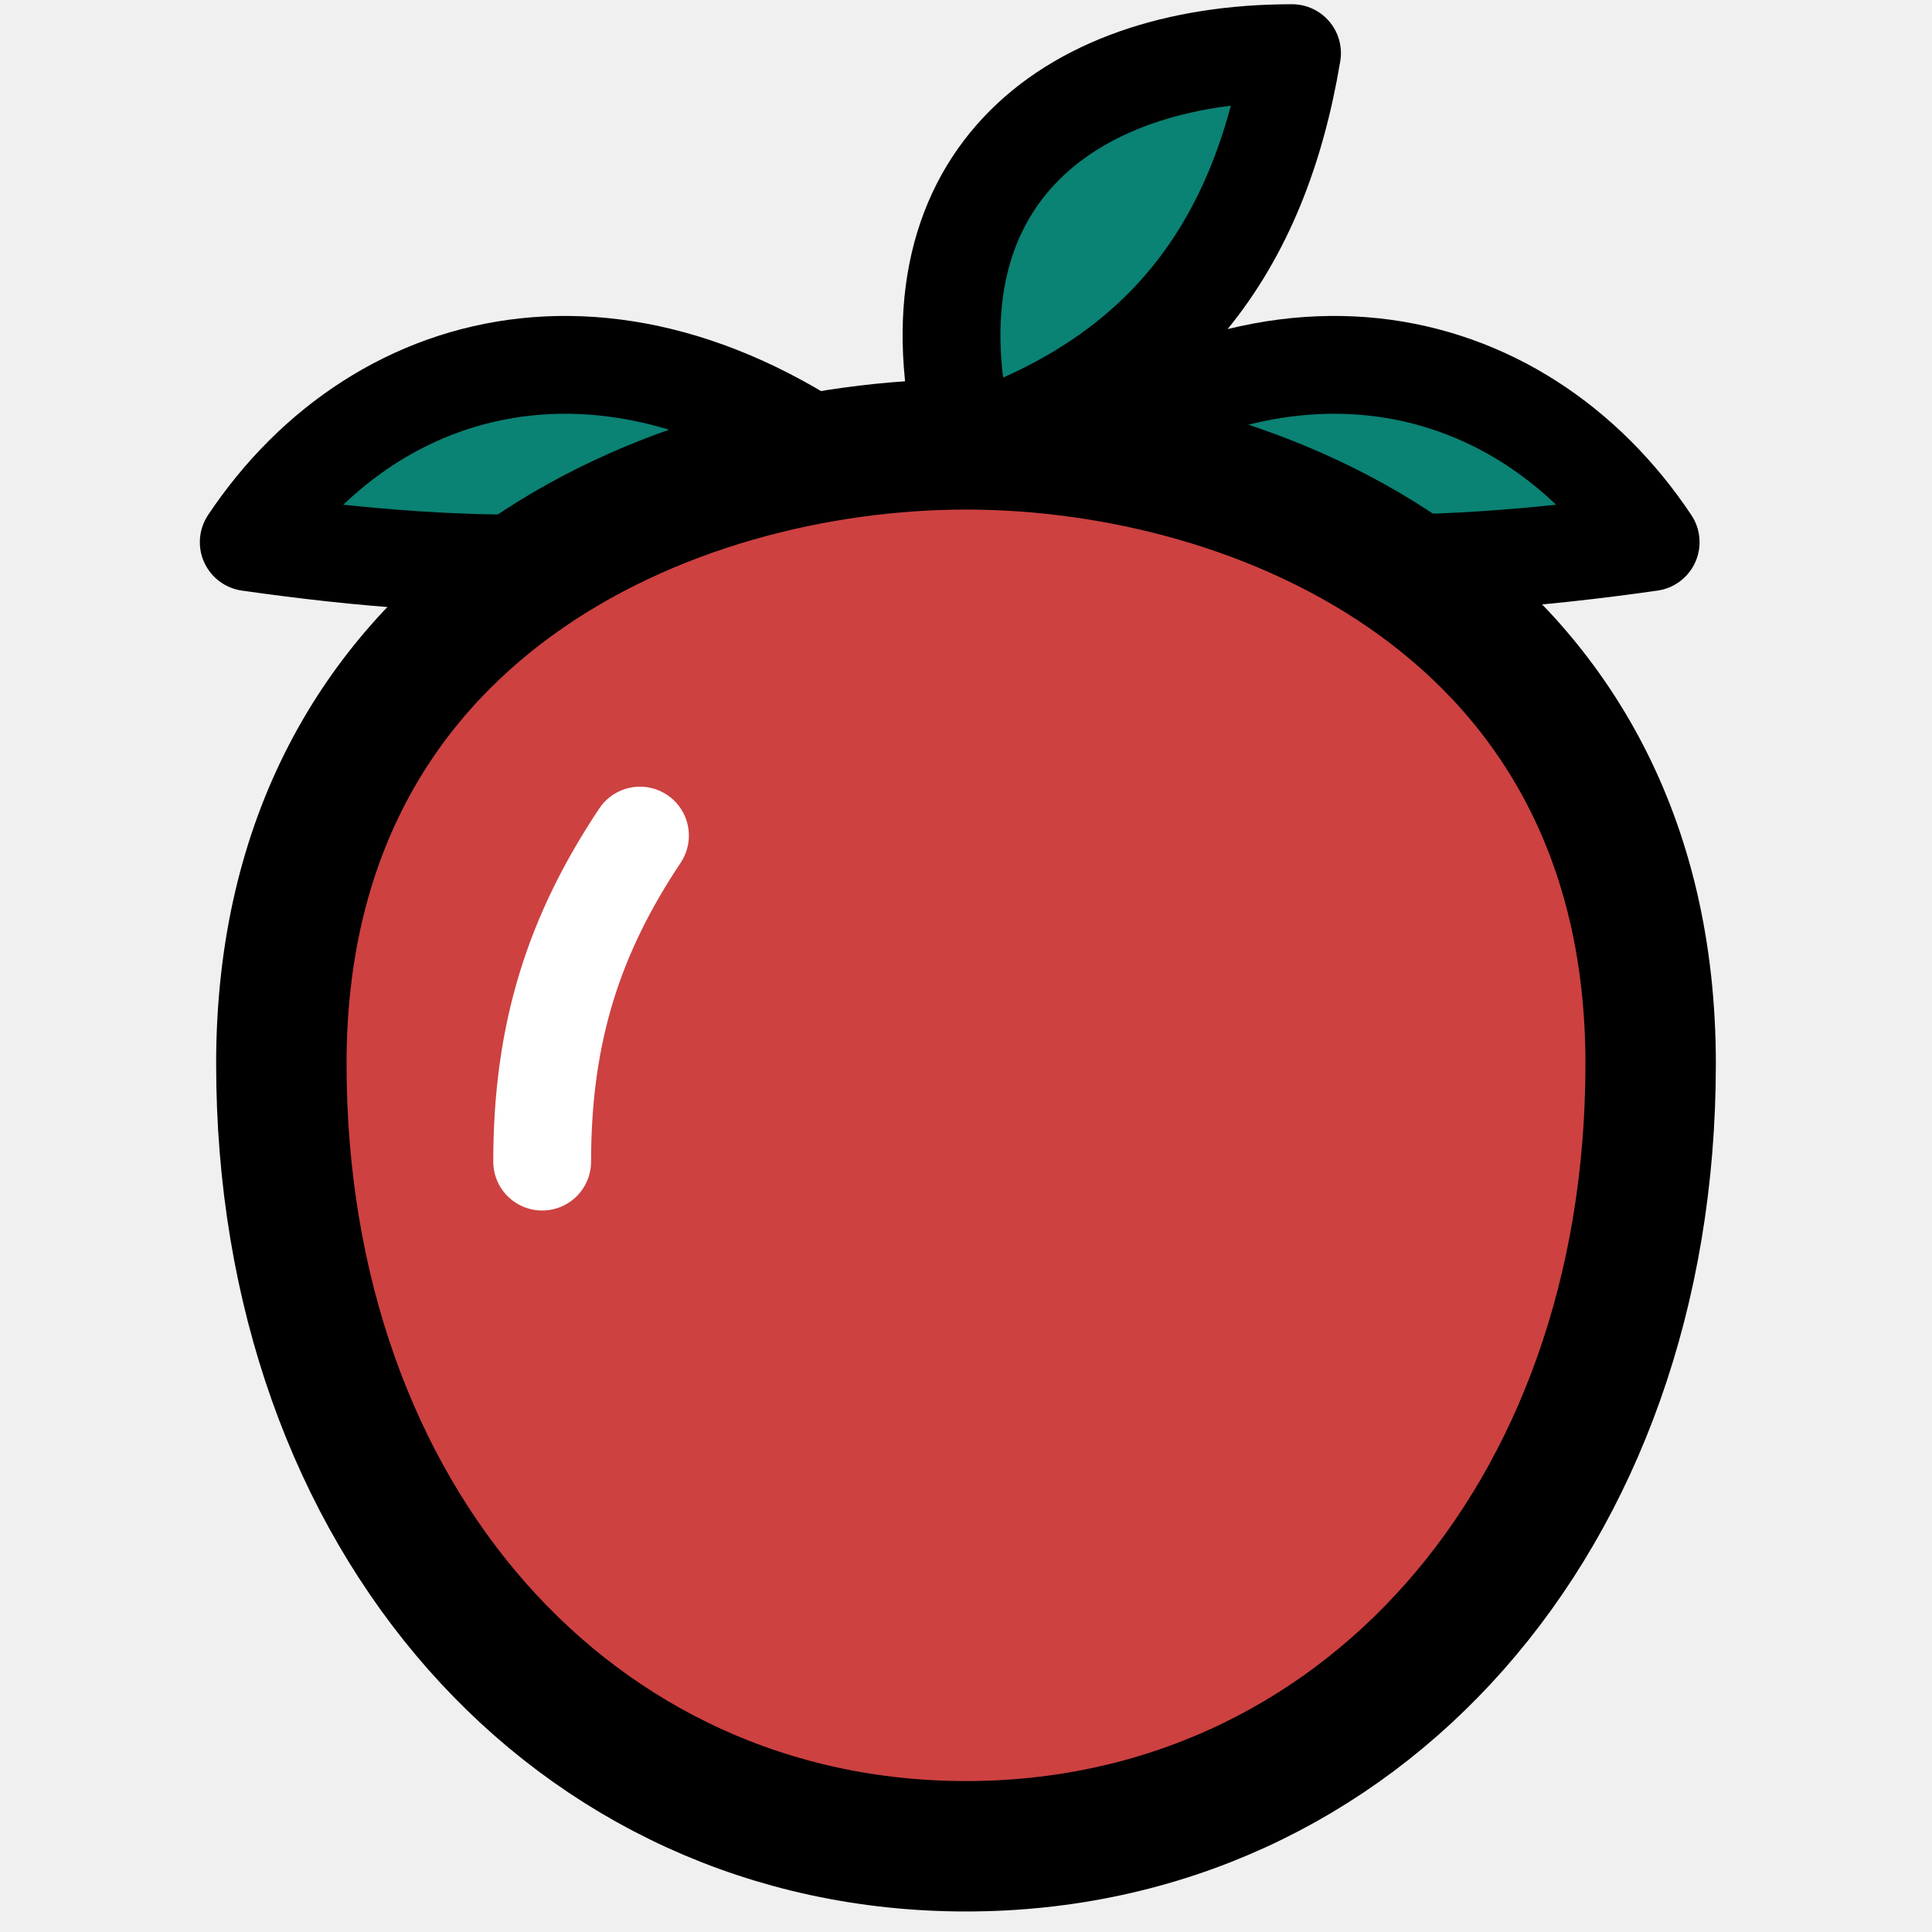
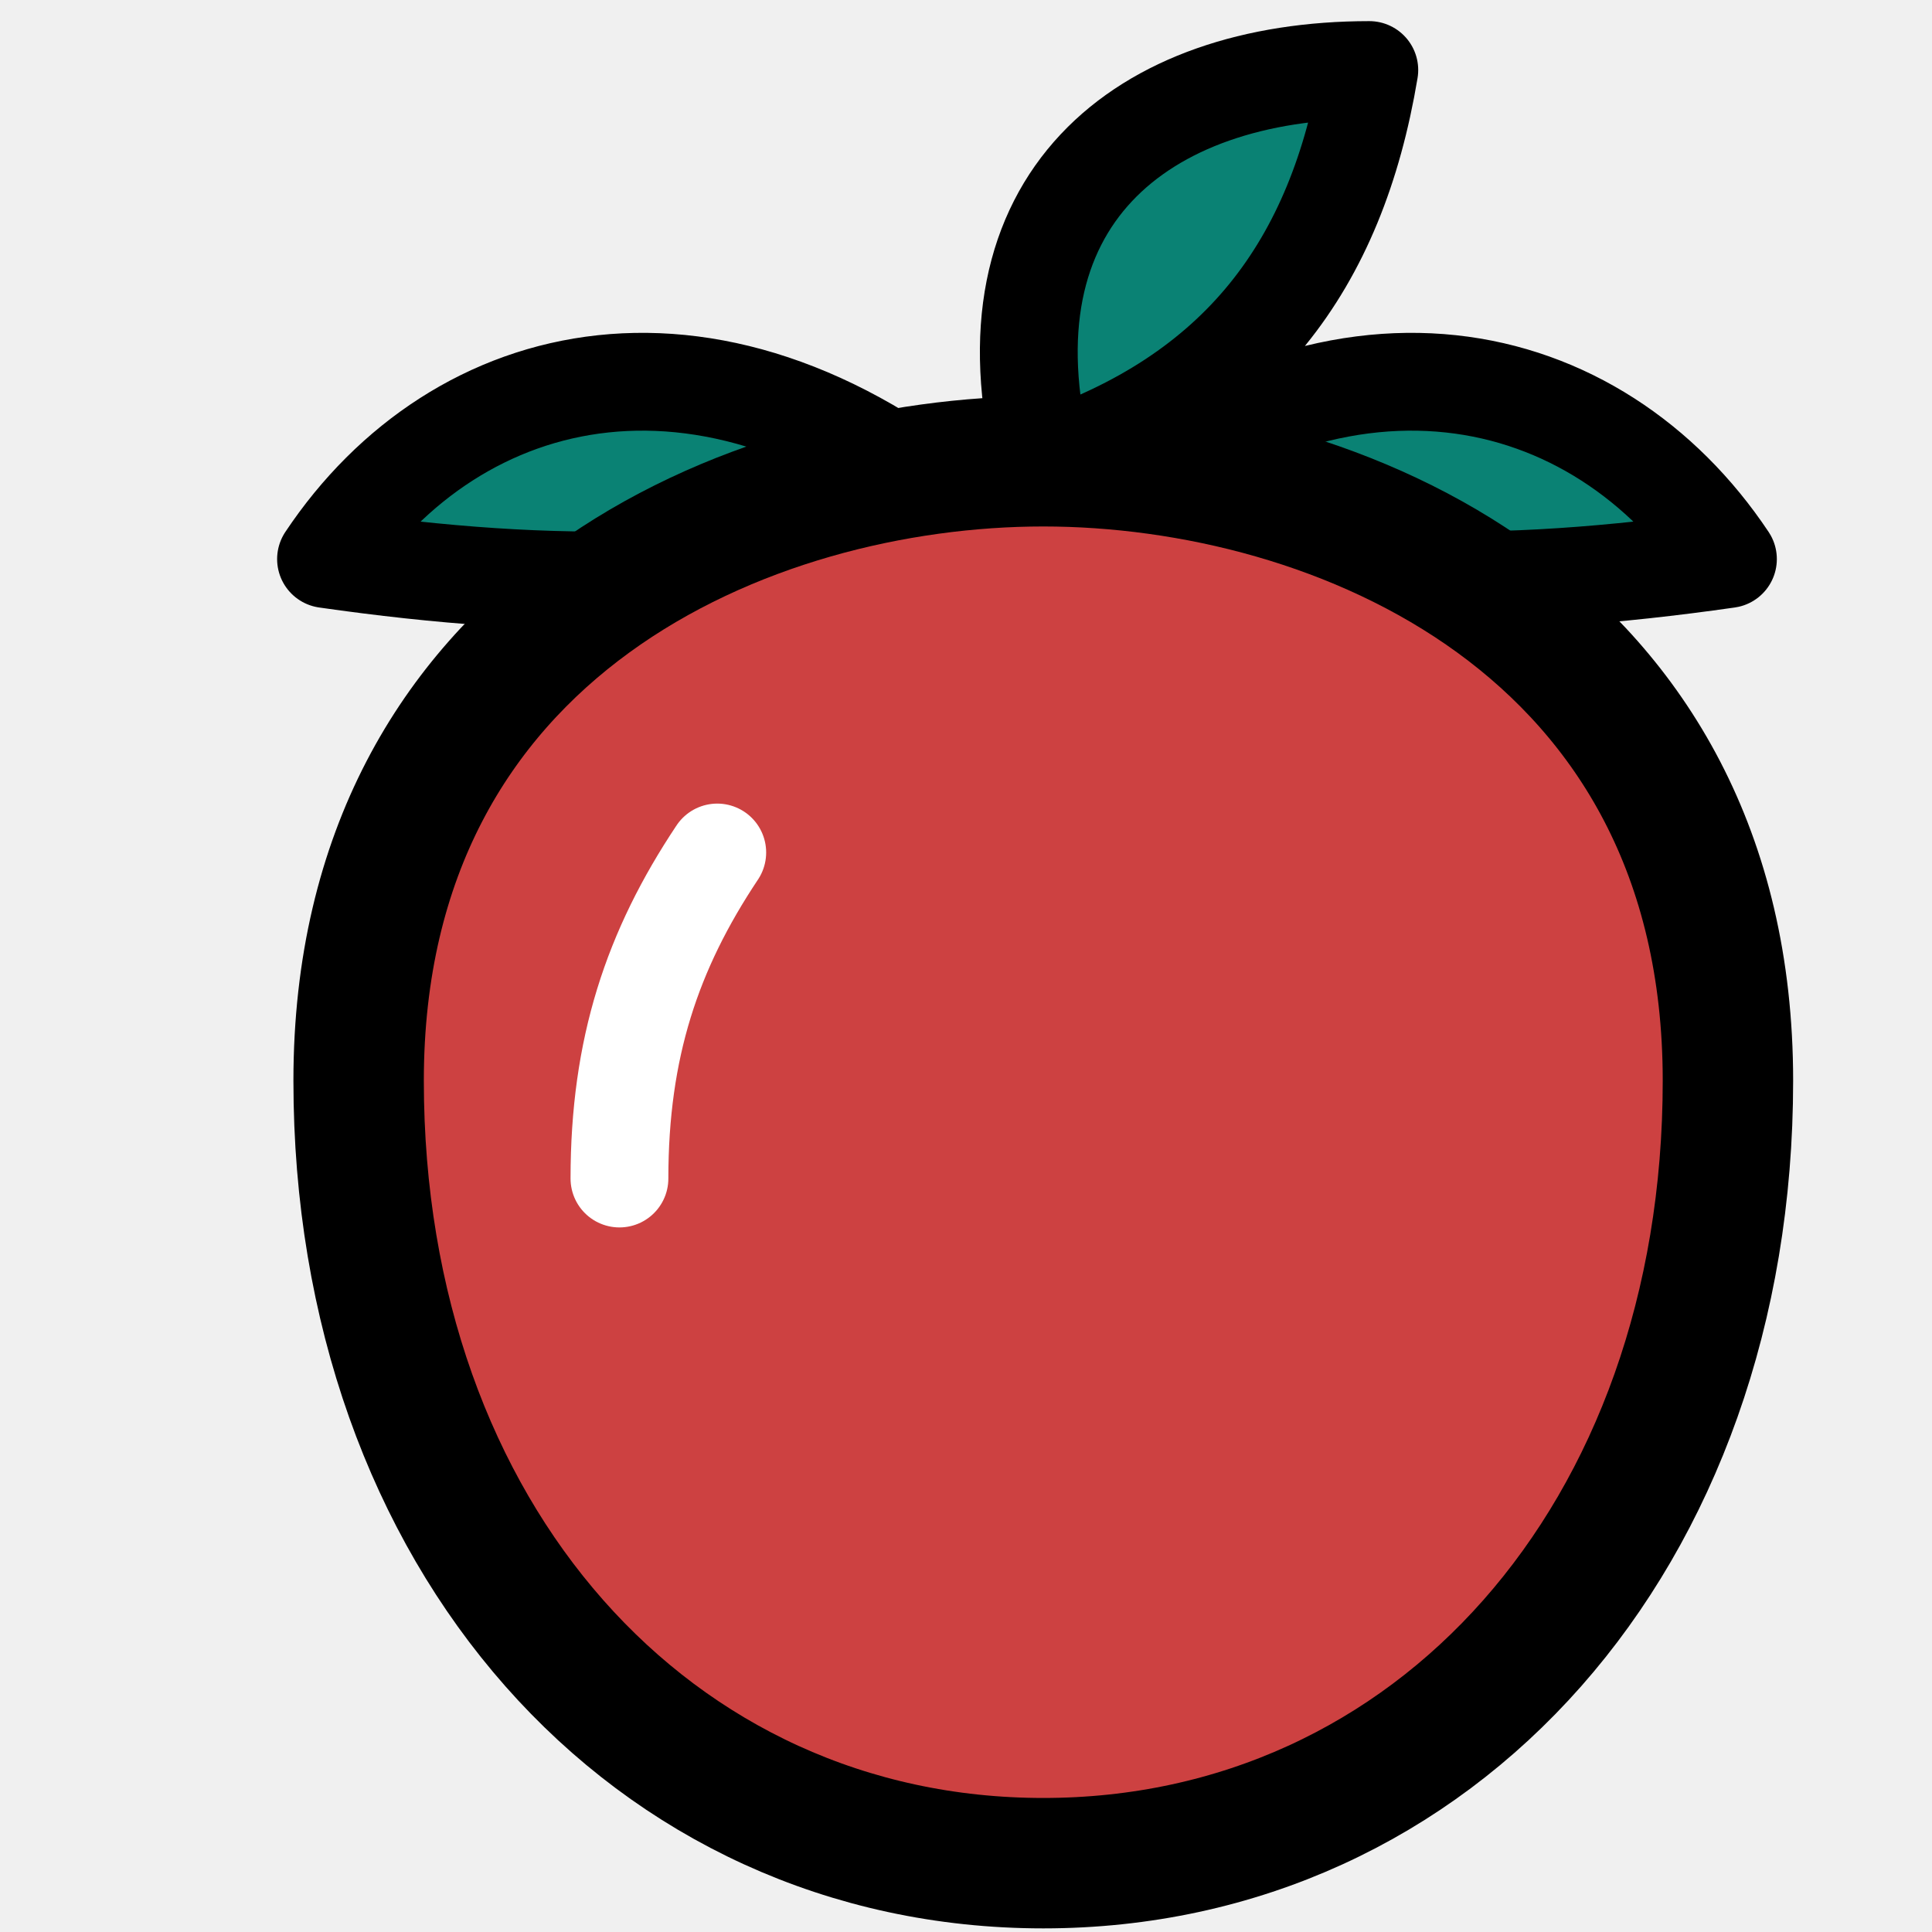
- <svg xmlns="http://www.w3.org/2000/svg" viewBox="0 0 64 64">
-   <g transform="translate(-2.56 -2.56) scale(1.08)">
+ <svg xmlns="http://www.w3.org/2000/svg" width="64" height="64" viewBox="0 0 64 64">
+   <g transform="translate(0 -2) scale(1.08)">
    <path d="M32 16c-2-8 3-12 10-12-1 6-4 10-10 12Zm-2 2c-8-7-16-5-20 1 7 1 13 1 20-1Zm3 0c8-7 16-5 20 1-7 1-13 1-20-1Z" fill="#0A8274" stroke="#000" stroke-width="3" stroke-linejoin="round" />
    <path d="M32 16c-9 0-21 5-21 19s9 24 21 24 21-10 21-24S41 16 32 16Z" fill="#CD4141" stroke="#000" stroke-width="4" />
    <path d="M22 28c-2 3-3 6-3 10" fill="none" stroke="#fff" stroke-width="3" stroke-linecap="round" />
  </g>
</svg>
